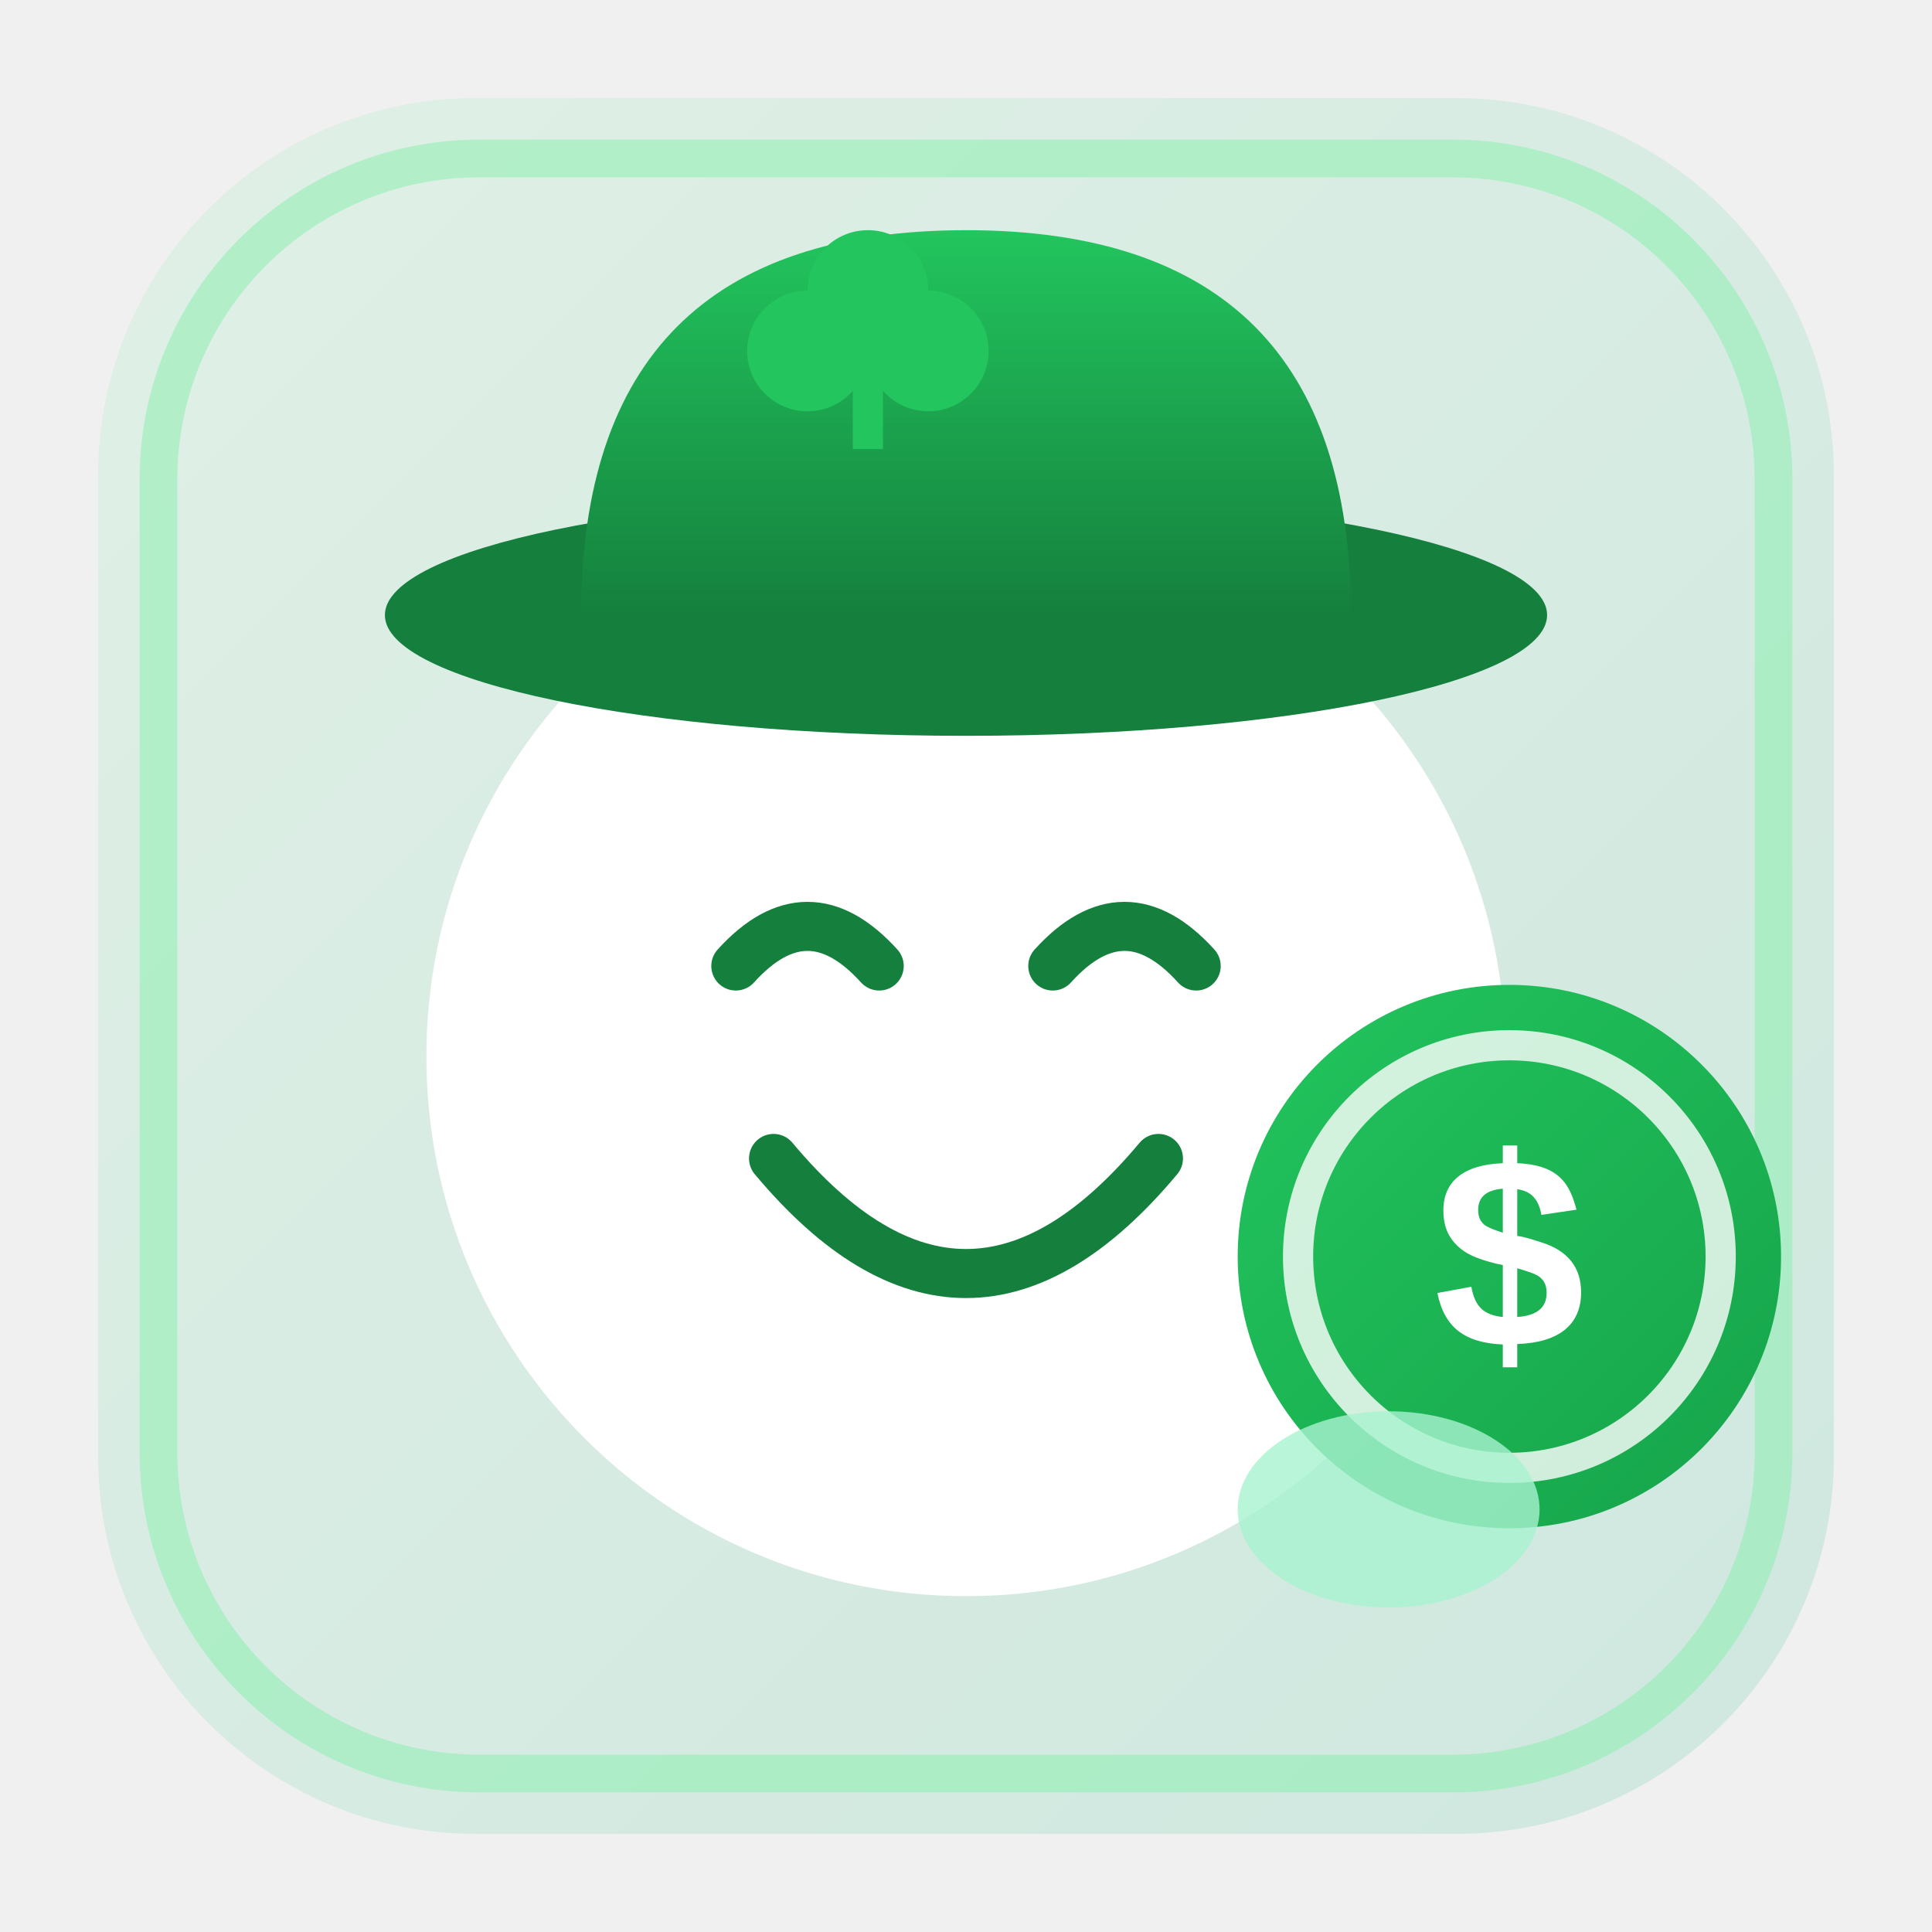
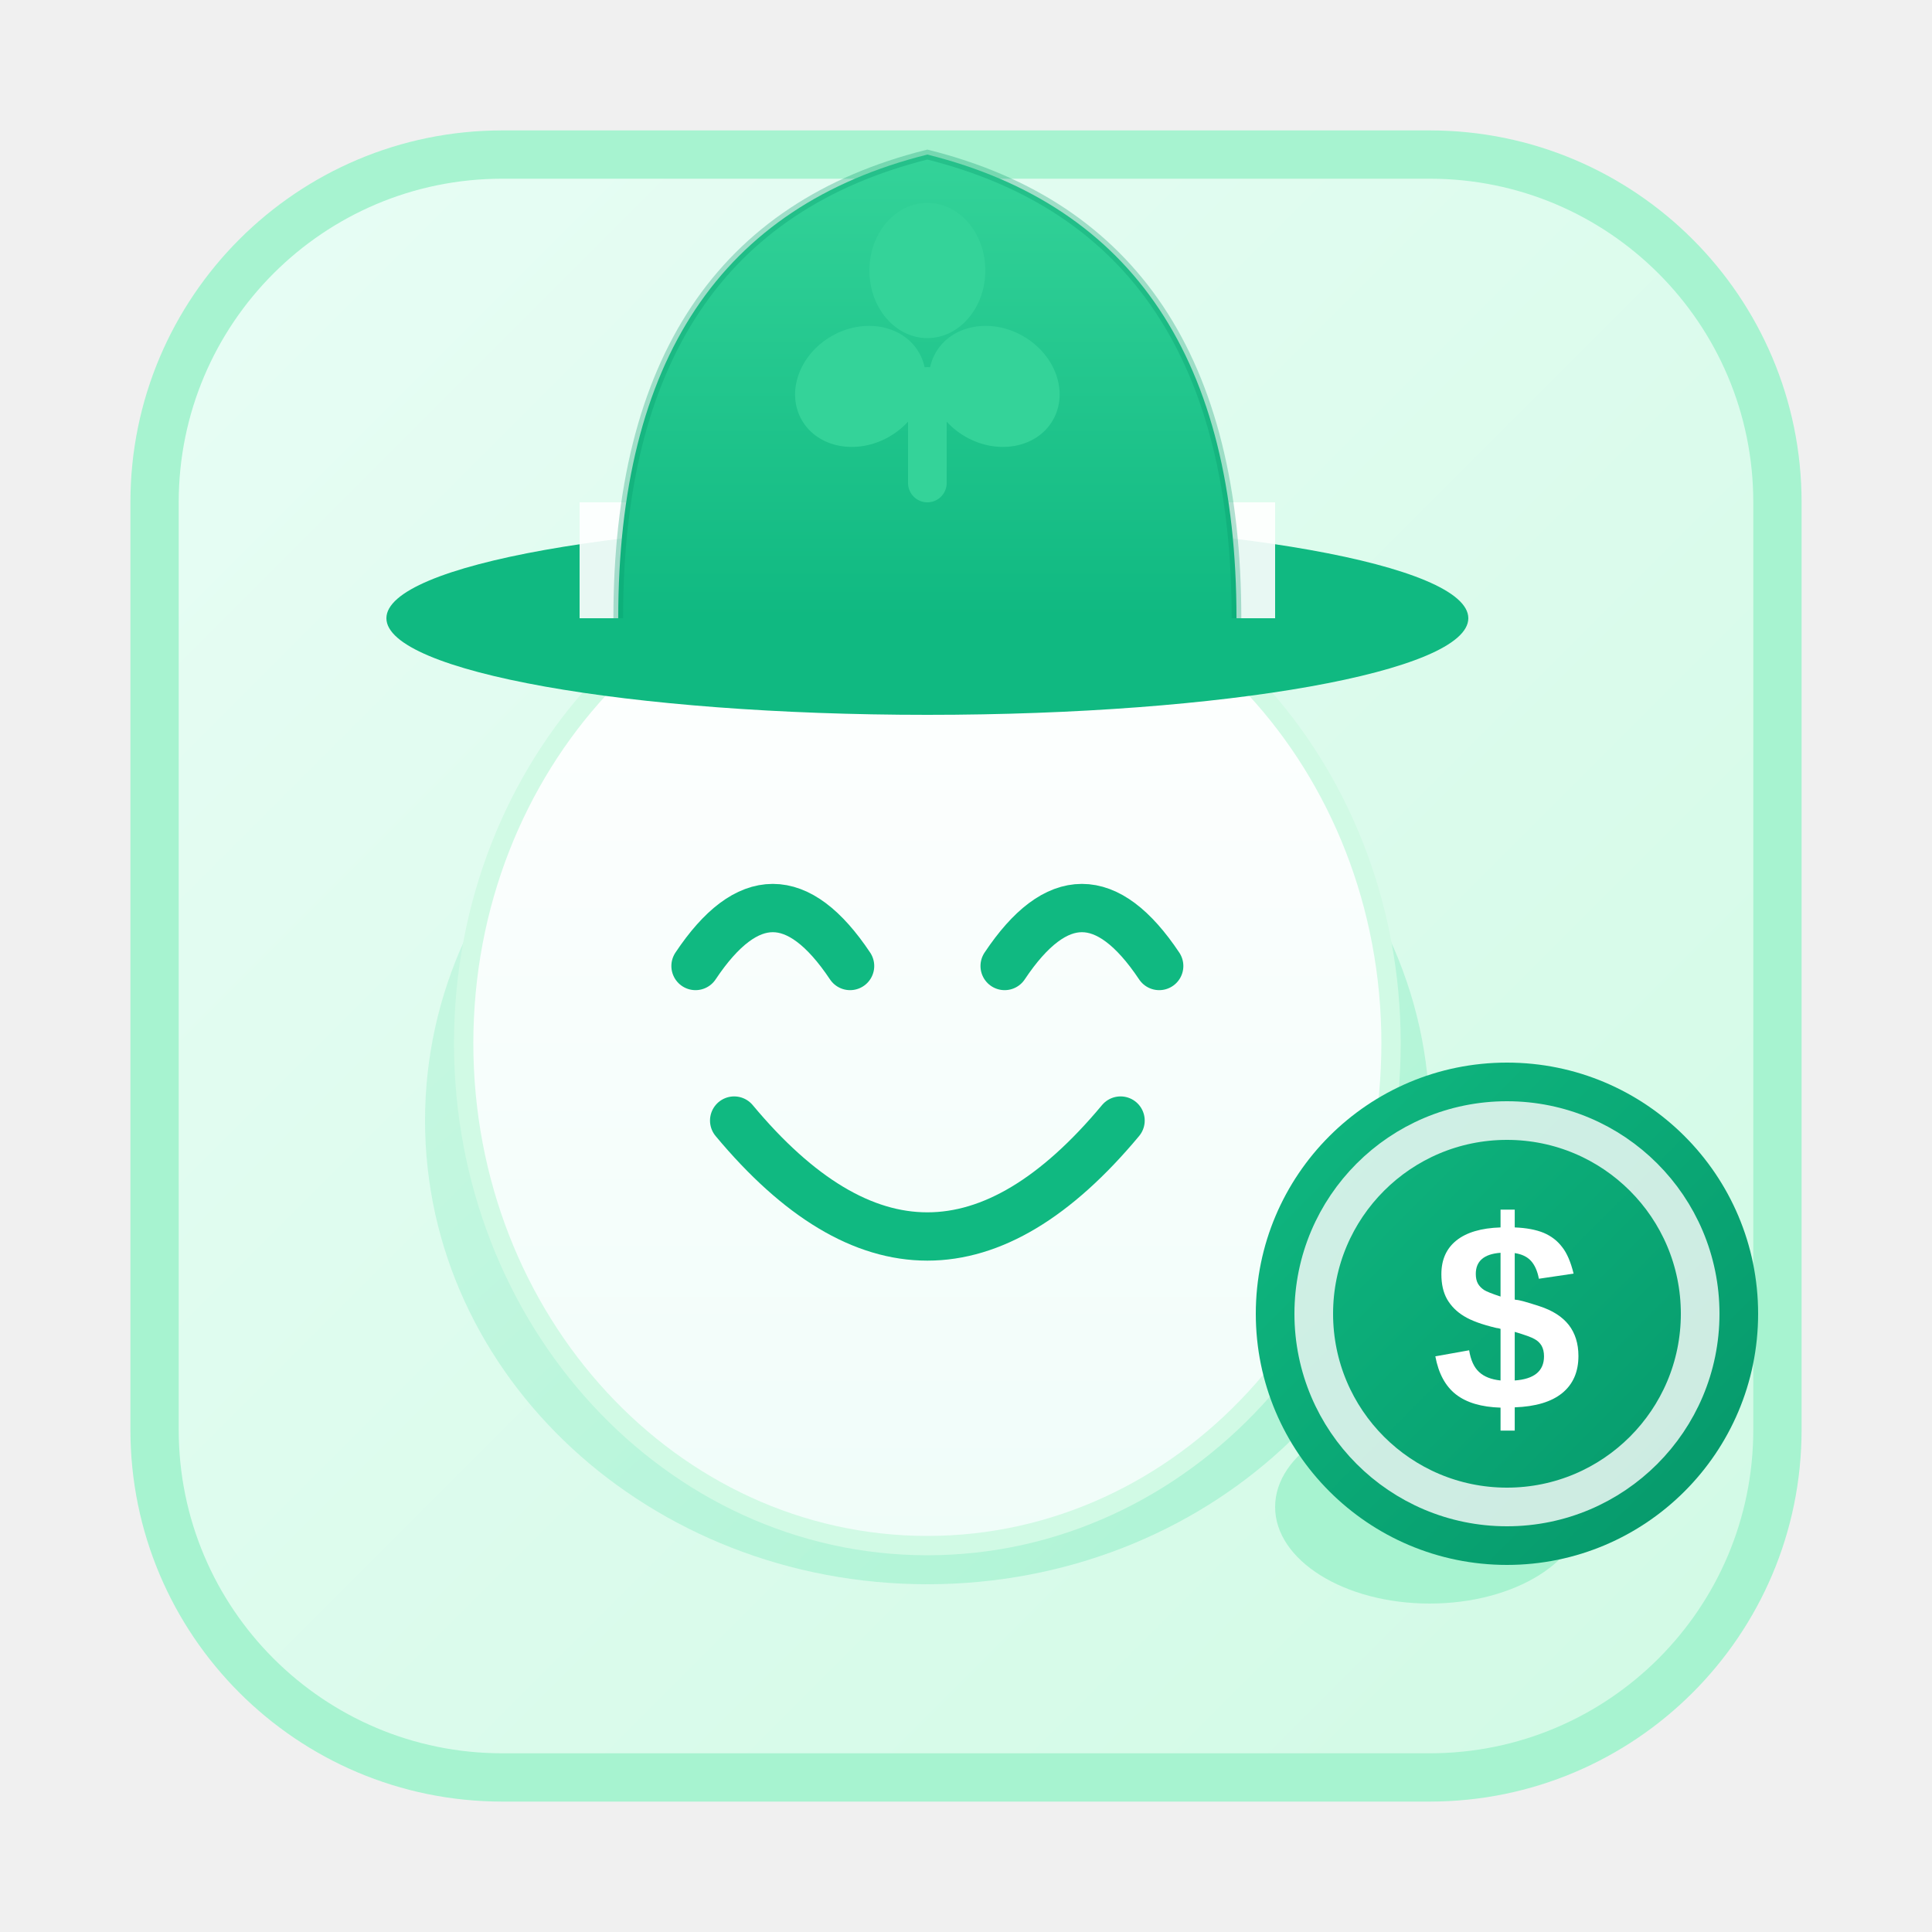
- <svg xmlns="http://www.w3.org/2000/svg" viewBox="0 0 512 512">
+ <svg xmlns="http://www.w3.org/2000/svg" viewBox="0 0 100 100">
  <defs>
    <linearGradient id="bgGradient" x1="0%" y1="0%" x2="100%" y2="100%">
-       <stop offset="0%" style="stop-color:#86EFAC" />
+       <stop offset="0%" style="stop-color:#E8FDF5" />
+       <stop offset="100%" style="stop-color:#D1FAE5" />
+     </linearGradient>
+     <linearGradient id="hatGradient" x1="0%" y1="0%" x2="0%" y2="100%">
+       <stop offset="0%" style="stop-color:#34D399" />
      <stop offset="100%" style="stop-color:#10B981" />
    </linearGradient>
-     <linearGradient id="hatGradient" x1="0%" y1="0%" x2="0%" y2="100%">
-       <stop offset="0%" style="stop-color:#22C55E" />
-       <stop offset="100%" style="stop-color:#15803D" />
+     <linearGradient id="coinGradient" x1="0%" y1="0%" x2="100%" y2="100%">
+       <stop offset="0%" style="stop-color:#10B981" />
+       <stop offset="100%" style="stop-color:#059669" />
    </linearGradient>
-     <linearGradient id="coinGradient" x1="0%" y1="0%" x2="100%" y2="100%">
-       <stop offset="0%" style="stop-color:#22C55E" />
-       <stop offset="100%" style="stop-color:#16A34A" />
+     <linearGradient id="faceGradient" x1="0%" y1="0%" x2="0%" y2="100%">
+       <stop offset="0%" style="stop-color:#FFFFFF" />
+       <stop offset="100%" style="stop-color:#F0FDF9" />
+     </linearGradient>
+     <linearGradient id="shadowGradient" x1="0%" y1="0%" x2="100%" y2="100%">
+       <stop offset="0%" style="stop-color:#A7F3D0" />
+       <stop offset="100%" style="stop-color:#6EE7B7" />
    </linearGradient>
  </defs>
-   <rect x="26" y="26" width="460" height="460" rx="100" ry="100" fill="url(#bgGradient)" opacity="0.15" />
-   <rect x="42" y="42" width="428" height="428" rx="85" ry="85" fill="none" stroke="#86EFAC" stroke-width="10" opacity="0.5" />
-   <circle cx="256" cy="280" r="143" fill="white" />
-   <ellipse cx="256" cy="163" rx="154" ry="32" fill="#15803D" />
-   <path d="M154 163 Q154 61 256 61 Q358 61 358 163" fill="url(#hatGradient)" />
-   <g transform="translate(230, 93)">
-     <circle cx="0" cy="-16" r="16" fill="#22C55E" />
-     <circle cx="16" cy="0" r="16" fill="#22C55E" />
-     <circle cx="-16" cy="0" r="16" fill="#22C55E" />
-     <path d="M0 0 L0 26" stroke="#22C55E" stroke-width="8" />
+   <rect x="8" y="8" width="84" height="84" rx="18" ry="18" fill="url(#bgGradient)" />
+   <rect x="8" y="8" width="84" height="84" rx="18" ry="18" fill="none" stroke="#A7F3D0" stroke-width="2.5" />
+   <ellipse cx="48" cy="58" rx="26" ry="24" fill="url(#shadowGradient)" opacity="0.4" />
+   <ellipse cx="48" cy="54" rx="24" ry="26" fill="url(#faceGradient)" />
+   <ellipse cx="48" cy="54" rx="24" ry="26" fill="none" stroke="#D1FAE5" stroke-width="1" />
+   <ellipse cx="48" cy="32" rx="28" ry="5" fill="#10B981" />
+   <rect x="30" y="26" width="36" height="6" fill="white" opacity="0.9" />
+   <path d="M32 32 Q32 12 48 8 Q64 12 64 32" fill="url(#hatGradient)" />
+   <path d="M32 32 Q32 12 48 8 Q64 12 64 32" fill="none" stroke="#059669" stroke-width="0.5" opacity="0.3" />
+   <g transform="translate(48, 18)">
+     <ellipse cx="-4" cy="0" rx="3.5" ry="3" fill="#34D399" transform="rotate(-30)" />
+     <ellipse cx="4" cy="0" rx="3.5" ry="3" fill="#34D399" transform="rotate(30)" />
+     <ellipse cx="0" cy="-4" rx="3" ry="3.5" fill="#34D399" />
+     <path d="M0 2 L0 7" stroke="#34D399" stroke-width="2" stroke-linecap="round" />
  </g>
-   <path d="M195 256 Q214 235 233 256" fill="none" stroke="#15803D" stroke-width="13" stroke-linecap="round" />
-   <path d="M279 256 Q298 235 317 256" fill="none" stroke="#15803D" stroke-width="13" stroke-linecap="round" />
-   <path d="M205 307 Q256 368 307 307" fill="none" stroke="#15803D" stroke-width="13" stroke-linecap="round" />
-   <circle cx="400" cy="333" r="72" fill="url(#coinGradient)" />
-   <circle cx="400" cy="333" r="56" fill="none" stroke="white" stroke-width="8" opacity="0.8" />
-   <text x="400" y="357" text-anchor="middle" fill="white" font-family="Arial, sans-serif" font-size="72" font-weight="bold">$</text>
-   <ellipse cx="368" cy="400" rx="40" ry="26" fill="#A7F3D0" opacity="0.8" />
+   <path d="M36 50 Q40 44 44 50" fill="none" stroke="#10B981" stroke-width="2.5" stroke-linecap="round" />
+   <path d="M52 50 Q56 44 60 50" fill="none" stroke="#10B981" stroke-width="2.5" stroke-linecap="round" />
+   <path d="M38 58 Q48 70 58 58" fill="none" stroke="#10B981" stroke-width="2.5" stroke-linecap="round" />
+   <ellipse cx="74" cy="78" rx="8" ry="5" fill="#A7F3D0" />
+   <circle cx="78" cy="68" r="13" fill="url(#coinGradient)" />
+   <circle cx="78" cy="68" r="10" fill="none" stroke="white" stroke-width="2" opacity="0.8" />
+   <text x="78" y="73" text-anchor="middle" fill="white" font-family="Arial, sans-serif" font-size="14" font-weight="bold">$</text>
</svg>
